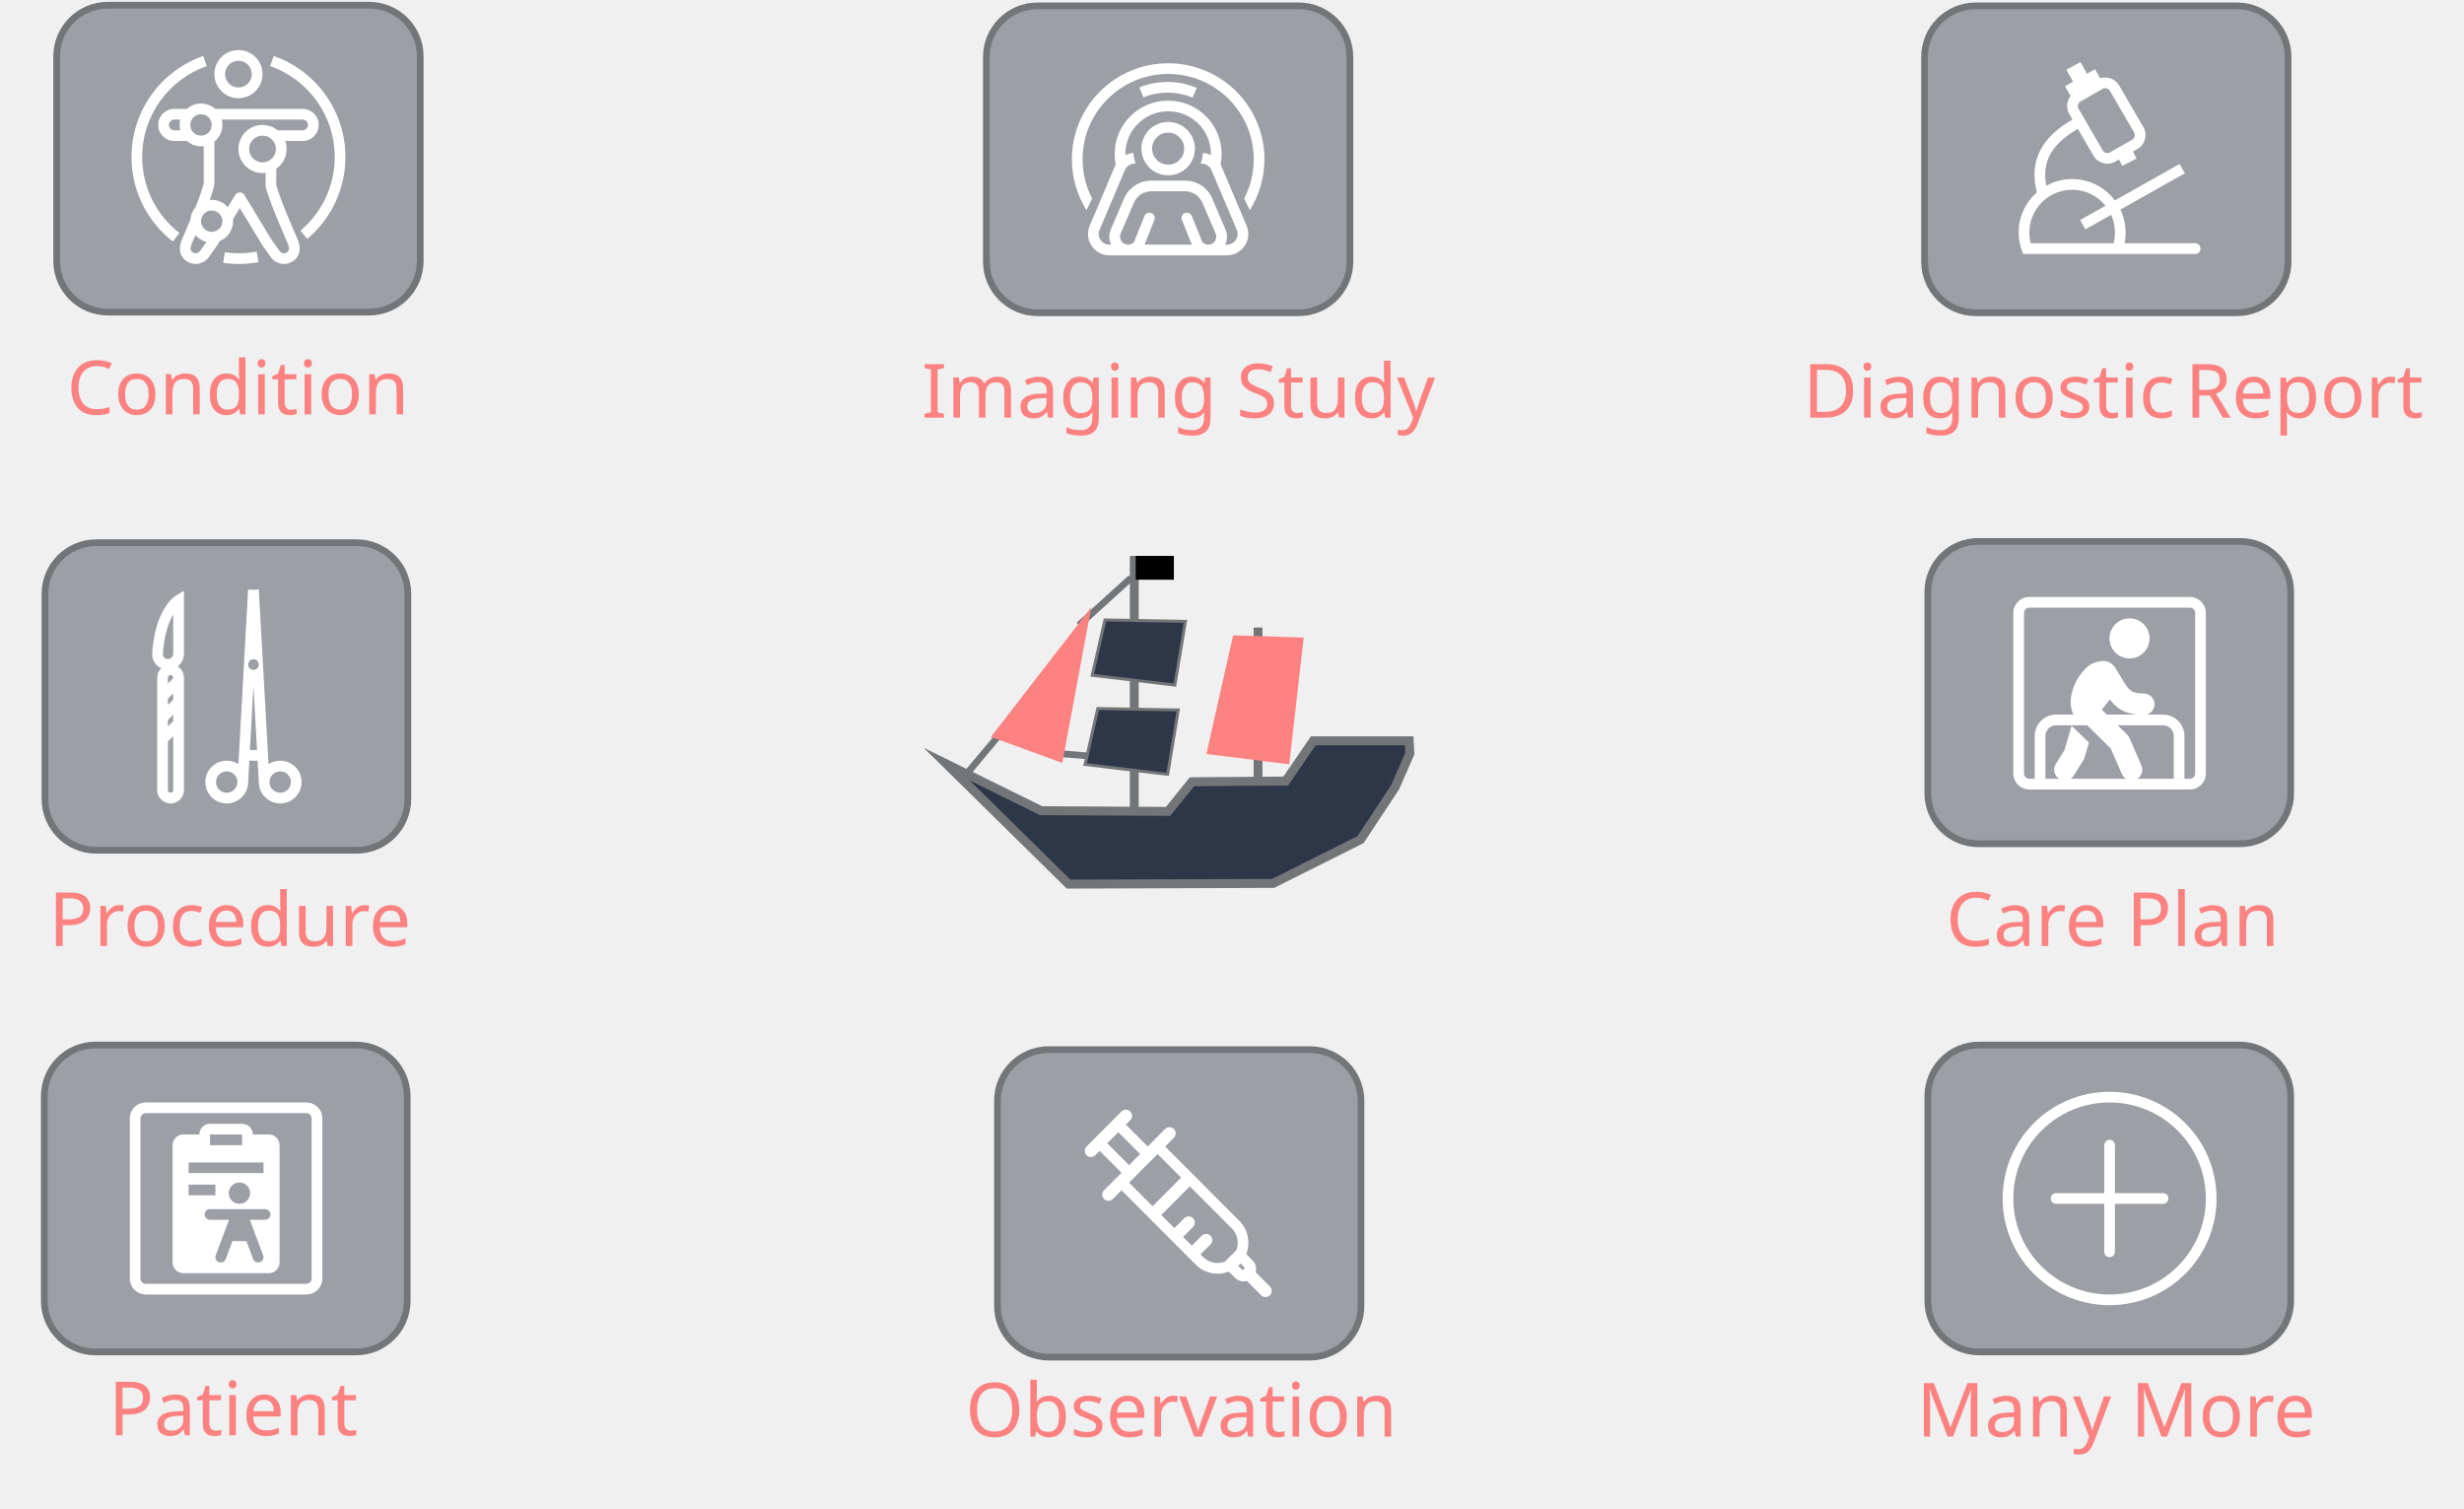
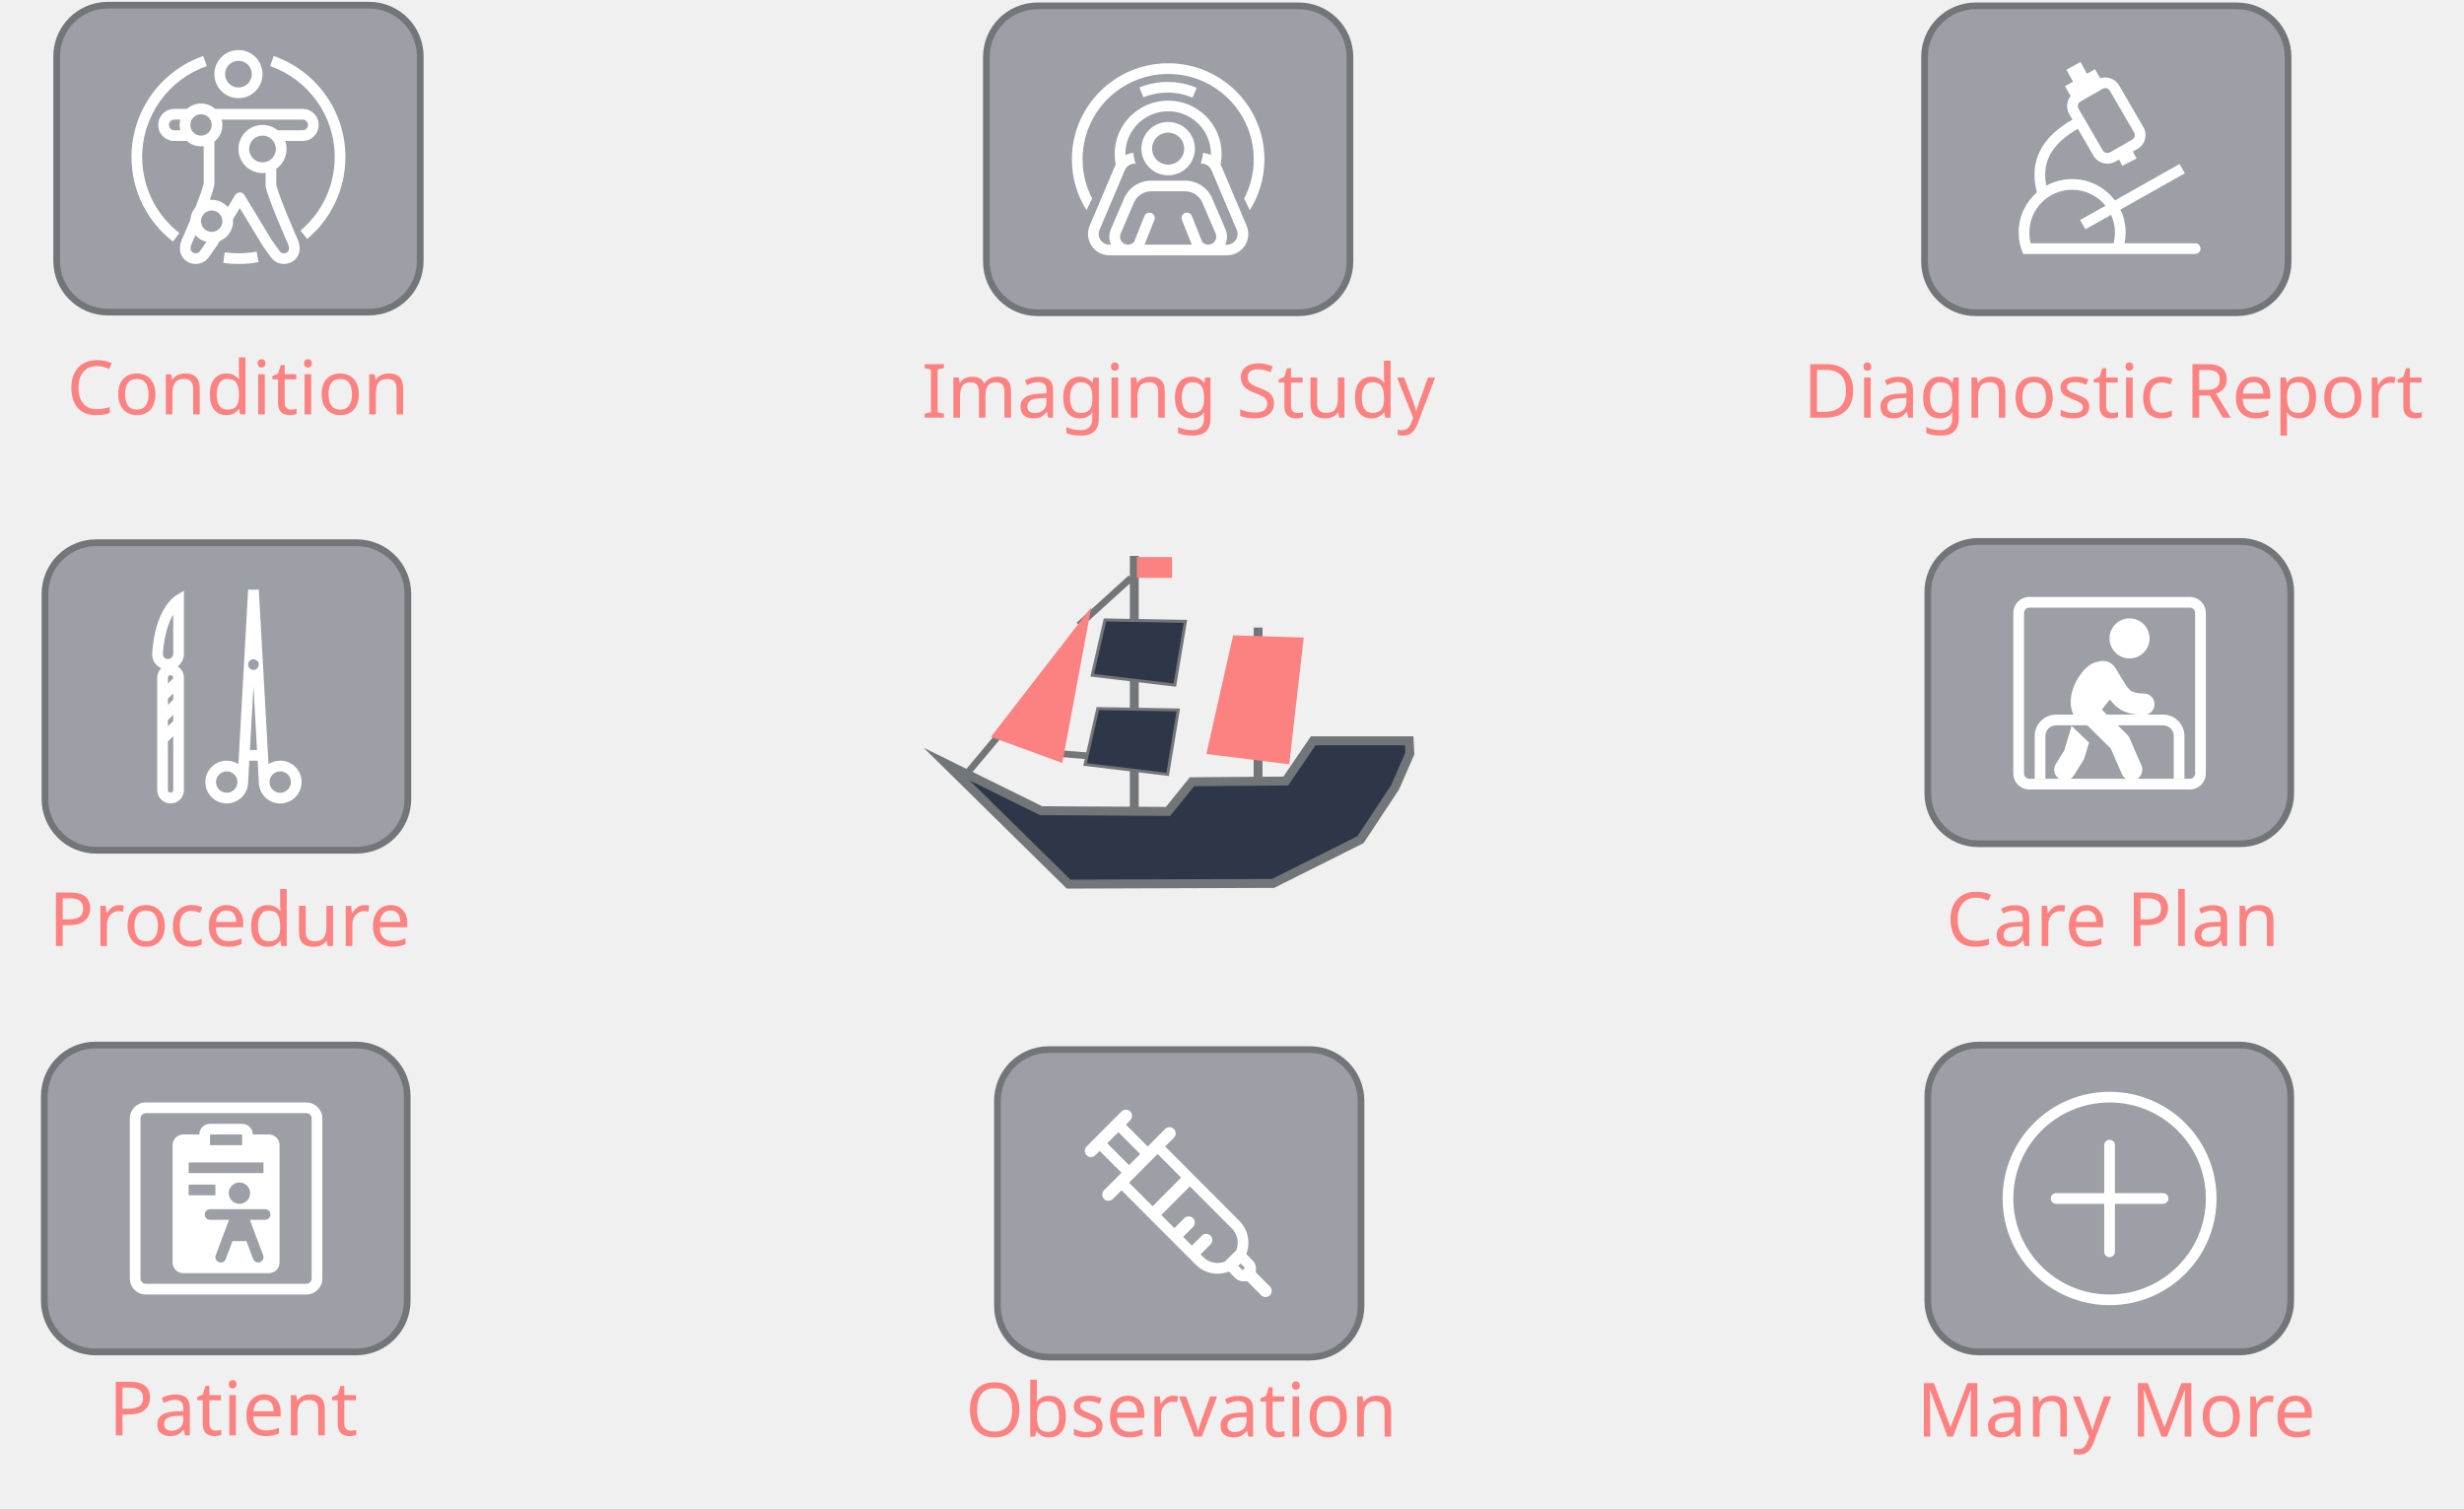
<svg xmlns="http://www.w3.org/2000/svg" width="3782" height="2315" xml:space="preserve" overflow="hidden">
  <defs>
    <clipPath id="clip0">
      <rect x="407" y="82" width="3782" height="2315" />
    </clipPath>
    <clipPath id="clip1">
      <rect x="576" y="126" width="395" height="395" />
    </clipPath>
    <clipPath id="clip2">
      <rect x="576" y="126" width="395" height="395" />
    </clipPath>
    <clipPath id="clip3">
      <rect x="576" y="126" width="395" height="395" />
    </clipPath>
    <clipPath id="clip4">
      <rect x="2003" y="129" width="394" height="394" />
    </clipPath>
    <clipPath id="clip5">
      <rect x="2003" y="129" width="394" height="394" />
    </clipPath>
    <clipPath id="clip6">
      <rect x="2003" y="129" width="394" height="394" />
    </clipPath>
    <clipPath id="clip7">
      <rect x="3448" y="126" width="395" height="396" />
    </clipPath>
    <clipPath id="clip8">
      <rect x="3448" y="126" width="395" height="396" />
    </clipPath>
    <clipPath id="clip9">
      <rect x="3448" y="126" width="395" height="396" />
    </clipPath>
    <clipPath id="clip10">
      <rect x="557" y="953" width="395" height="395" />
    </clipPath>
    <clipPath id="clip11">
      <rect x="557" y="953" width="395" height="395" />
    </clipPath>
    <clipPath id="clip12">
      <rect x="557" y="953" width="395" height="395" />
    </clipPath>
    <clipPath id="clip13">
      <rect x="3448" y="949" width="395" height="395" />
    </clipPath>
    <clipPath id="clip14">
      <rect x="3448" y="949" width="395" height="395" />
    </clipPath>
    <clipPath id="clip15">
      <rect x="3448" y="949" width="395" height="395" />
    </clipPath>
    <clipPath id="clip16">
      <rect x="3448" y="1724" width="395" height="394" />
    </clipPath>
    <clipPath id="clip17">
      <rect x="3448" y="1724" width="395" height="394" />
    </clipPath>
    <clipPath id="clip18">
      <rect x="3448" y="1724" width="395" height="394" />
    </clipPath>
    <clipPath id="clip19">
      <rect x="2018" y="1732" width="395" height="395" />
    </clipPath>
    <clipPath id="clip20">
      <rect x="2018" y="1732" width="395" height="395" />
    </clipPath>
    <clipPath id="clip21">
      <rect x="2018" y="1732" width="395" height="395" />
    </clipPath>
    <clipPath id="clip22">
      <rect x="556" y="1724" width="396" height="394" />
    </clipPath>
    <clipPath id="clip23">
      <rect x="556" y="1724" width="396" height="394" />
    </clipPath>
    <clipPath id="clip24">
      <rect x="556" y="1724" width="396" height="394" />
    </clipPath>
  </defs>
  <g clip-path="url(#clip0)" transform="translate(-407 -82)">
    <path d="M494 168.501C494 125.146 529.146 90 572.501 90L973.499 90C1016.85 90 1052 125.146 1052 168.501L1052 482.499C1052 525.854 1016.85 561 973.499 561L572.501 561C529.146 561 494 525.854 494 482.499Z" stroke="#737679" stroke-width="10.312" stroke-linecap="butt" stroke-linejoin="miter" stroke-miterlimit="8" stroke-opacity="1" fill="#9C9FA6" fill-rule="evenodd" fill-opacity="1" />
    <text fill="#FC8181" fill-opacity="1" font-family="Avenir Next,Avenir Next_MSFontService,sans-serif" font-style="normal" font-variant="normal" font-weight="400" font-stretch="normal" font-size="115" text-anchor="start" direction="ltr" writing-mode="lr-tb" unicode-bidi="normal" text-decoration="none" transform="matrix(1 0 0 1 509.5 718)">Condition</text>
    <g clip-path="url(#clip1)">
      <g clip-path="url(#clip2)">
        <g clip-path="url(#clip3)">
          <path d="M773 232.708C793.4 232.708 809.938 216.171 809.938 195.771 809.938 175.371 793.4 158.833 773 158.833 752.6 158.833 736.063 175.371 736.063 195.771 736.063 216.171 752.6 232.708 773 232.708ZM793.521 195.771C793.521 207.104 784.333 216.292 773 216.292 761.667 216.292 752.479 207.104 752.479 195.771 752.479 184.438 761.667 175.25 773 175.25 784.333 175.25 793.521 184.438 793.521 195.771Z" fill="#FFFFFF" fill-rule="evenodd" fill-opacity="1" />
          <path d="M674.5 298.375 693.824 298.375C699.612 303.484 707.215 306.583 715.542 306.583 716.931 306.583 718.301 306.497 719.646 306.33L719.646 339.32 719.646 339.379 719.645 363.351C719.551 363.888 719.336 364.958 718.878 366.687 718.086 369.678 716.858 373.596 715.229 378.303 712.96 384.857 710.114 392.37 707.044 400.115 702.546 405.35 699.67 412.018 699.195 419.341 696.008 426.958 692.978 434.001 690.528 439.628 688.821 443.545 687.401 446.764 686.411 448.996 684.101 454.202 682.476 460.544 683.363 466.914 684.306 473.699 688.041 479.875 695.106 483.917 706.112 490.212 720.099 487.122 727.427 476.776L739.74 459.393C740.076 458.92 740.394 458.435 740.695 457.939L744.353 451.914C756.342 447.022 764.792 435.248 764.792 421.5 764.792 420.481 764.745 419.472 764.655 418.476L775.051 401.351 809.409 457.939C809.709 458.434 810.028 458.919 810.364 459.393L822.676 476.776C830.005 487.122 843.992 490.212 854.997 483.917 862.063 479.875 865.797 473.699 866.741 466.914 867.627 460.544 866.002 454.202 863.692 448.996 862.702 446.764 861.282 443.545 859.576 439.628 856.159 431.78 851.619 421.187 847.093 410.124 842.544 399.003 838.121 387.682 834.875 378.303 833.245 373.596 832.017 369.678 831.225 366.687L831.087 366.158 831.087 340.975C840.633 334.296 846.875 323.221 846.875 310.688 846.875 306.37 846.135 302.227 844.773 298.375L871.5 298.375C885.1 298.375 896.125 287.351 896.125 273.75 896.125 260.15 885.1 249.125 871.5 249.125L737.259 249.125C731.472 244.016 723.868 240.917 715.542 240.917 707.215 240.917 699.612 244.016 693.824 249.125L674.5 249.125C660.9 249.125 649.875 260.15 649.875 273.75 649.875 287.351 660.9 298.375 674.5 298.375ZM683.743 265.542 674.5 265.542C669.967 265.542 666.292 269.217 666.292 273.75 666.292 278.284 669.967 281.958 674.5 281.958L683.743 281.958C683.068 279.335 682.708 276.584 682.708 273.75 682.708 270.916 683.068 268.165 683.743 265.542ZM736.063 339.358 736.063 299.382C743.569 293.365 748.375 284.119 748.375 273.75 748.375 270.916 748.016 268.165 747.341 265.542L871.5 265.542C876.034 265.542 879.708 269.217 879.708 273.75 879.708 278.284 876.034 281.958 871.5 281.958L833.156 281.958C826.812 276.825 818.734 273.75 809.938 273.75 789.537 273.75 773 290.287 773 310.688 773 331.088 789.537 347.625 809.938 347.625 811.542 347.625 813.121 347.523 814.671 347.325L814.671 367.159C814.671 367.801 814.746 368.442 814.895 369.067 815.027 369.614 815.179 370.219 815.355 370.888 816.292 374.429 817.664 378.77 819.362 383.673 822.752 393.469 827.304 405.109 831.899 416.34 836.486 427.552 841.077 438.266 844.525 446.183 846.248 450.139 847.683 453.392 848.687 455.654 850.261 459.203 850.8 462.351 850.48 464.653 850.218 466.541 849.376 468.219 846.846 469.667 843.177 471.765 838.515 470.735 836.072 467.286L823.76 449.903C823.648 449.747 823.542 449.585 823.442 449.419L782.068 381.275C780.58 378.823 777.919 377.326 775.051 377.326 772.183 377.326 769.524 378.823 768.036 381.275L756.711 399.927C750.691 393.027 741.834 388.667 731.958 388.667 730.935 388.667 729.922 388.714 728.922 388.806 729.558 387.05 730.167 385.335 730.742 383.673 732.439 378.77 733.811 374.429 734.748 370.888 735.475 368.143 735.774 366.477 735.905 365.647 736.008 365.128 736.062 364.591 736.062 364.042L736.062 339.417 736.063 339.358ZM705.578 446.183C706.04 445.123 706.522 444.013 707.022 442.859 711.367 447.928 717.232 451.657 723.91 453.339L714.031 467.286C711.589 470.735 706.926 471.765 703.257 469.667 700.727 468.219 699.885 466.541 699.623 464.653 699.302 462.351 699.842 459.204 701.417 455.654 702.421 453.392 703.856 450.139 705.578 446.183ZM715.542 290.167C724.609 290.167 731.958 282.817 731.958 273.75 731.958 264.683 724.609 257.333 715.542 257.333 706.475 257.333 699.125 264.683 699.125 273.75 699.125 282.817 706.475 290.167 715.542 290.167ZM809.938 331.208C821.271 331.208 830.458 322.021 830.458 310.688 830.458 299.354 821.271 290.167 809.938 290.167 798.604 290.167 789.417 299.354 789.417 310.688 789.417 322.021 798.604 331.208 809.938 331.208ZM731.958 437.917C741.025 437.917 748.375 430.567 748.375 421.5 748.375 412.433 741.025 405.083 731.958 405.083 722.891 405.083 715.542 412.433 715.542 421.5 715.542 430.567 722.891 437.917 731.958 437.917Z" fill="#FFFFFF" fill-rule="evenodd" fill-opacity="1" />
          <path d="M821.686 183.459C879.366 203.582 920.75 258.458 920.75 322.999 920.75 368.338 900.329 408.907 868.183 436.009L878.508 448.778C914.37 418.663 937.167 373.494 937.167 322.999 937.167 251.292 891.192 190.323 827.111 167.96L821.686 183.459Z" fill="#FFFFFF" fill-rule="nonzero" fill-opacity="1" />
          <path d="M800.893 468.121C791.86 469.846 782.536 470.749 773 470.749 765.852 470.749 758.823 470.242 751.946 469.261L749.663 485.52C757.285 486.605 765.077 487.166 773 487.166 783.539 487.166 793.845 486.174 803.831 484.276L800.893 468.121Z" fill="#FFFFFF" fill-rule="nonzero" fill-opacity="1" />
          <path d="M625.25 322.999C625.25 370.423 647.592 412.628 682.325 439.662L672.446 452.776C633.742 422.745 608.833 375.781 608.833 322.999 608.833 251.292 654.808 190.323 718.889 167.96L724.314 183.459C666.634 203.582 625.25 258.458 625.25 322.999Z" fill="#FFFFFF" fill-rule="nonzero" fill-opacity="1" />
        </g>
      </g>
    </g>
    <path d="M1921 169.502C1921 126.146 1956.15 91 1999.5 91L2400.5 91C2443.85 91 2479 126.146 2479 169.502L2479 483.499C2479 526.854 2443.85 562.001 2400.5 562.001L1999.5 562.001C1956.15 562.001 1921 526.854 1921 483.499Z" stroke="#737679" stroke-width="10.312" stroke-linecap="butt" stroke-linejoin="miter" stroke-miterlimit="8" stroke-opacity="1" fill="#9C9FA6" fill-rule="evenodd" fill-opacity="1" />
    <text fill="#FC8181" fill-opacity="1" font-family="Avenir Next,Avenir Next_MSFontService,sans-serif" font-style="normal" font-variant="normal" font-weight="400" font-stretch="normal" font-size="115" text-anchor="start" direction="ltr" writing-mode="lr-tb" unicode-bidi="normal" text-decoration="none" transform="matrix(1 0 0 1 1821.59 723)">Imaging Study</text>
    <g clip-path="url(#clip4)">
      <g clip-path="url(#clip5)">
        <g clip-path="url(#clip6)">
          <path d="M312.878 256.702C322.221 238.676 327.5 218.204 327.5 196.5 327.5 124.15 268.85 65.5 196.5 65.5 124.15 65.5 65.5 124.15 65.5 196.5 65.5 218.205 70.778 238.676 80.122 256.702L71.48 274.571C57.314 251.934 49.125 225.173 49.125 196.5 49.125 115.107 115.107 49.125 196.5 49.125 277.893 49.125 343.875 115.107 343.875 196.5 343.875 225.173 335.687 251.934 321.521 274.571L312.878 256.702Z" fill="#FFFFFF" fill-rule="nonzero" fill-opacity="1" transform="matrix(1.00254 0 0 1 2003 130)" />
          <path d="M196.5 139.187C173.891 139.187 155.562 157.516 155.562 180.125 155.562 202.734 173.891 221.062 196.5 221.062 219.109 221.062 237.437 202.734 237.437 180.125 237.437 157.516 219.109 139.187 196.5 139.187ZM171.937 180.125C171.937 166.559 182.934 155.562 196.5 155.562 210.066 155.562 221.062 166.559 221.062 180.125 221.062 193.691 210.066 204.687 196.5 204.687 182.934 204.687 171.937 193.691 171.937 180.125Z" fill="#FFFFFF" fill-rule="evenodd" fill-opacity="1" transform="matrix(1.00254 0 0 1 2003 130)" />
          <path d="M115.102 206.76C115.441 205.957 115.81 205.173 116.207 204.408 115.169 199.204 114.625 193.822 114.625 188.312 114.625 143.095 151.282 106.437 196.5 106.437 241.718 106.437 278.375 143.095 278.375 188.312 278.375 193.821 277.83 199.203 276.794 204.407 277.19 205.172 277.559 205.957 277.898 206.76L316.602 298.384C325.722 319.974 309.871 343.877 286.432 343.877L258.453 343.877C258.099 343.883 257.744 343.883 257.391 343.877L135.61 343.877C135.256 343.883 134.901 343.883 134.547 343.877L106.568 343.877C83.13 343.877 67.279 319.974 76.399 298.384L115.102 206.76ZM196.5 122.812C160.325 122.812 131 152.138 131 188.312 131 188.881 131.007 189.449 131.022 190.015 134.82 188.178 138.996 187.065 143.343 186.81 143.618 192.533 144.796 198.019 146.739 203.129L145.271 203.129C138.69 203.129 132.747 207.068 130.186 213.131L91.484 304.755C86.923 315.55 94.849 327.502 106.568 327.502L109.203 327.502C105.805 320.333 105.384 311.796 108.755 303.93L129.065 256.542C136.161 239.985 152.441 229.25 170.455 229.25L222.544 229.25C240.559 229.25 256.839 239.985 263.935 256.542L284.245 303.93C287.615 311.796 287.195 320.333 283.797 327.502L286.432 327.502C298.152 327.502 306.077 315.55 301.517 304.755L262.815 213.131C260.254 207.068 254.311 203.129 247.73 203.129L246.261 203.129C248.204 198.019 249.382 192.533 249.657 186.81 254.005 187.065 258.18 188.178 261.979 190.015 261.993 189.449 262 188.881 262 188.312 262 152.138 232.675 122.812 196.5 122.812ZM262.743 326.507C261.235 327.154 259.667 327.475 258.118 327.502L257.699 327.502C254.78 327.452 251.957 326.357 249.762 324.418 249.467 324.157 249.155 323.92 248.833 323.708L232.758 283.522C231.079 279.323 226.314 277.281 222.115 278.96 217.917 280.64 215.875 285.405 217.554 289.603L232.713 327.5 160.287 327.5 175.446 289.603C177.125 285.405 175.083 280.64 170.885 278.96 166.686 277.281 161.921 279.323 160.242 283.522L144.168 323.707C143.845 323.92 143.534 324.156 143.238 324.417 141.043 326.357 138.219 327.452 135.3 327.502L134.882 327.502C133.333 327.475 131.765 327.154 130.256 326.507 124.022 323.835 121.134 316.615 123.806 310.381L144.116 262.992C148.632 252.457 158.991 245.625 170.455 245.625L222.544 245.625C234.008 245.625 244.368 252.457 248.884 262.992L269.194 310.381C271.866 316.615 268.978 323.835 262.743 326.507Z" fill="#FFFFFF" fill-rule="evenodd" fill-opacity="1" transform="matrix(1.00254 0 0 1 2003 130)" />
          <path d="M158.643 101.373C170.597 96.519 183.391 94.068 196.293 94.159 209.195 94.25 221.952 96.88 233.838 101.902L240.211 86.818C226.344 80.96 211.46 77.89 196.408 77.784 181.356 77.678 166.43 80.538 152.482 86.2L158.643 101.373Z" fill="#FFFFFF" fill-rule="nonzero" fill-opacity="1" transform="matrix(1.00254 0 0 1 2003 130)" />
        </g>
      </g>
    </g>
    <path d="M3361 169.502C3361 126.146 3396.15 91 3439.5 91L3840.5 91C3883.85 91 3919 126.146 3919 169.502L3919 483.499C3919 526.854 3883.85 562.001 3840.5 562.001L3439.5 562.001C3396.15 562.001 3361 526.854 3361 483.499Z" stroke="#737679" stroke-width="10.312" stroke-linecap="butt" stroke-linejoin="miter" stroke-miterlimit="8" stroke-opacity="1" fill="#9C9FA6" fill-rule="evenodd" fill-opacity="1" />
    <text fill="#FC8181" fill-opacity="1" font-family="Avenir Next,Avenir Next_MSFontService,sans-serif" font-style="normal" font-variant="normal" font-weight="400" font-stretch="normal" font-size="115" text-anchor="start" direction="ltr" writing-mode="lr-tb" unicode-bidi="normal" text-decoration="none" transform="matrix(1 0 0 1 3174.41 723)">Diagnostic<tspan fill="#FC8181" fill-opacity="1" font-family="Avenir Next,Avenir Next_MSFontService,sans-serif" font-style="normal" font-variant="normal" font-weight="400" font-stretch="normal" font-size="115" text-anchor="start" direction="ltr" writing-mode="lr-tb" unicode-bidi="normal" text-decoration="none" x="586.667" y="0">Report</tspan>
    </text>
    <g clip-path="url(#clip7)">
      <g clip-path="url(#clip8)">
        <g clip-path="url(#clip9)">
          <path d="M162.299 68.142 174.532 61.182 182.582 75.124C193.457 71.564 205.739 75.951 211.71 86.22L248.834 150.055C255.671 161.812 251.648 176.825 239.849 183.588L232.884 187.58 238.442 198.322 216.494 209.504 211.494 199.84 206.018 202.979C194.218 209.742 179.111 205.694 172.274 193.937L148.291 152.698C127.254 164.798 112.746 178.309 104.965 193.759 98.415 206.763 96.262 221.88 99.886 240.031 111.641 233.532 125.159 229.833 139.542 229.833 166.38 229.833 190.211 242.714 205.188 262.631L304.395 206.724 312.544 220.975 213.697 276.678C218.78 287.356 221.625 299.304 221.625 311.917 221.625 317.538 221.059 323.029 219.983 328.333L328.333 328.333C332.867 328.333 336.542 332.008 336.542 336.542 336.542 341.075 332.867 344.75 328.333 344.75L64.288 344.75C59.895 334.696 57.458 323.591 57.458 311.917 57.458 287.329 68.269 265.267 85.396 250.223 79.146 226.194 80.922 205.001 90.302 186.375 100.032 167.057 117.438 151.517 140.038 138.507L135.15 130.102C129.897 121.07 131.055 110.114 137.225 102.456L128.514 87.366 140.894 80.322 130.706 62.038 152.294 50.186 162.299 68.142ZM234.591 158.219 197.467 94.383C195.188 90.465 190.153 89.115 186.219 91.37L152.389 110.762C148.455 113.016 147.115 118.02 149.393 121.939L186.517 185.773C188.796 189.693 193.832 191.042 197.765 188.788L231.596 169.396C235.529 167.142 236.869 162.138 234.591 158.219ZM203.144 328.333C204.49 323.096 205.208 317.598 205.208 311.917 205.208 302.233 203.113 293.04 199.349 284.764L159.916 306.987 151.768 292.735 190.729 270.779C178.693 255.822 160.235 246.25 139.542 246.25 103.275 246.25 73.875 275.65 73.875 311.917 73.875 317.598 74.593 323.096 75.94 328.333L203.144 328.333Z" fill="#FFFFFF" fill-rule="evenodd" fill-opacity="1" transform="matrix(1 0 0 1 3448 127)" />
        </g>
      </g>
    </g>
    <path d="M476 993.668C476 950.221 511.221 915 554.668 915L954.332 915C997.779 915 1033 950.221 1033 993.668L1033 1308.33C1033 1351.78 997.779 1387 954.332 1387L554.668 1387C511.221 1387 476 1351.78 476 1308.33Z" stroke="#737679" stroke-width="10.312" stroke-linecap="butt" stroke-linejoin="miter" stroke-miterlimit="8" stroke-opacity="1" fill="#9C9FA6" fill-rule="evenodd" fill-opacity="1" />
    <text fill="#FC8181" fill-opacity="1" font-family="Avenir Next,Avenir Next_MSFontService,sans-serif" font-style="normal" font-variant="normal" font-weight="400" font-stretch="normal" font-size="115" text-anchor="start" direction="ltr" writing-mode="lr-tb" unicode-bidi="normal" text-decoration="none" transform="matrix(1 0 0 1 481.734 1534)">Procedure</text>
    <g clip-path="url(#clip10)">
      <g clip-path="url(#clip11)">
        <g clip-path="url(#clip12)">
          <path d="M755 1249.5C761.618 1249.5 767.779 1251.46 772.934 1254.83L787.845 986.833 796.042 987.289 804.237 986.833 819.148 1254.83C824.304 1251.46 830.465 1249.5 837.083 1249.5 855.216 1249.5 869.917 1264.2 869.917 1282.33 869.917 1300.47 855.216 1315.17 837.083 1315.17 819.032 1315.17 804.384 1300.6 804.251 1282.58L802.415 1249.6 789.667 1249.6 787.832 1282.58C787.699 1300.6 773.05 1315.17 755 1315.17 736.866 1315.17 722.167 1300.47 722.167 1282.33 722.167 1264.2 736.866 1249.5 755 1249.5ZM796.042 1135.04 801.502 1233.18 790.581 1233.18 796.042 1135.04ZM796.042 1110.24C800.575 1110.24 804.25 1106.57 804.25 1102.05 804.25 1097.52 800.575 1093.85 796.042 1093.85 791.508 1093.85 787.833 1097.52 787.833 1102.05 787.833 1106.57 791.508 1110.24 796.042 1110.24ZM755 1265.92C745.933 1265.92 738.583 1273.27 738.583 1282.33 738.583 1291.4 745.933 1298.75 755 1298.75 764.067 1298.75 771.417 1291.4 771.417 1282.33 771.417 1273.27 764.067 1265.92 755 1265.92ZM820.667 1282.33C820.667 1273.27 828.016 1265.92 837.083 1265.92 846.15 1265.92 853.5 1273.27 853.5 1282.33 853.5 1291.4 846.15 1298.75 837.083 1298.75 828.016 1298.75 820.667 1291.4 820.667 1282.33Z" fill="#FFFFFF" fill-rule="evenodd" fill-opacity="1" />
          <path d="M689.333 988.752 676.902 996.211 681.125 1003.25C676.902 996.211 676.89 996.218 676.89 996.218L676.878 996.226 676.852 996.242 676.791 996.279 676.64 996.374C676.526 996.446 676.385 996.537 676.22 996.648 675.891 996.87 675.464 997.171 674.951 997.56 673.925 998.336 672.562 999.46 670.967 1000.99 667.772 1004.07 663.674 1008.76 659.512 1015.57 651.17 1029.21 642.753 1051.05 640.606 1084.79 639.952 1095.07 645.9 1103.73 654.386 1107.68 650.624 1111.4 648.292 1116.56 648.292 1122.27L648.292 1294.65C648.292 1305.98 657.479 1315.17 668.812 1315.17 680.146 1315.17 689.333 1305.98 689.333 1294.65L689.333 1122.27C689.333 1114.94 685.485 1108.5 679.697 1104.87 685.557 1100.37 689.333 1093.29 689.333 1085.33L689.333 988.752ZM656.99 1085.83C658.93 1055.34 666.283 1036.37 672.917 1025.13L672.917 1085.33C672.917 1089.87 669.242 1093.54 664.708 1093.54 660.041 1093.54 656.736 1089.82 656.99 1085.83ZM672.917 1122.97 672.917 1122.27C672.917 1120 671.079 1118.17 668.812 1118.17 666.545 1118.17 664.708 1120 664.708 1122.27L664.708 1131.18 672.917 1122.97ZM672.917 1146.19 672.917 1155.81 664.708 1164.02 664.708 1154.4 672.917 1146.19ZM672.917 1188.64 672.917 1179.02 664.708 1187.23 664.708 1196.85 672.917 1188.64ZM672.917 1211.86 672.917 1294.65C672.917 1296.91 671.079 1298.75 668.812 1298.75 666.545 1298.75 664.708 1296.91 664.708 1294.65L664.708 1220.07 672.917 1211.86Z" fill="#FFFFFF" fill-rule="evenodd" fill-opacity="1" />
        </g>
      </g>
    </g>
    <path d="M3366 990.335C3366 947.624 3400.62 913 3443.33 913L3845.67 913C3888.38 913 3923 947.624 3923 990.335L3923 1299.67C3923 1342.38 3888.38 1377 3845.67 1377L3443.33 1377C3400.62 1377 3366 1342.38 3366 1299.67Z" stroke="#737679" stroke-width="10.312" stroke-linecap="butt" stroke-linejoin="miter" stroke-miterlimit="8" stroke-opacity="1" fill="#9C9FA6" fill-rule="evenodd" fill-opacity="1" />
    <text fill="#FC8181" fill-opacity="1" font-family="Avenir Next,Avenir Next_MSFontService,sans-serif" font-style="normal" font-variant="normal" font-weight="400" font-stretch="normal" font-size="115" text-anchor="start" direction="ltr" writing-mode="lr-tb" unicode-bidi="normal" text-decoration="none" transform="matrix(1 0 0 1 3393.84 1534)">Care Plan</text>
    <g clip-path="url(#clip13)">
      <g clip-path="url(#clip14)">
        <g clip-path="url(#clip15)">
          <path d="M3768.13 1014.67 3521.88 1014.67C3517.34 1014.67 3513.67 1018.34 3513.67 1022.88L3513.67 1269.13C3513.67 1273.66 3517.34 1277.33 3521.88 1277.33L3768.13 1277.33C3772.66 1277.33 3776.33 1273.66 3776.33 1269.13L3776.33 1022.88C3776.33 1018.34 3772.66 1014.67 3768.13 1014.67ZM3521.88 998.25C3508.28 998.25 3497.25 1009.28 3497.25 1022.88L3497.25 1269.13C3497.25 1282.73 3508.28 1293.75 3521.88 1293.75L3768.13 1293.75C3781.73 1293.75 3792.75 1282.73 3792.75 1269.13L3792.75 1022.88C3792.75 1009.28 3781.73 998.25 3768.13 998.25L3521.88 998.25Z" fill="#FFFFFF" fill-rule="evenodd" fill-opacity="1" />
          <path d="M3706.37 1061.83C3706.37 1078.81 3692.6 1092.58 3675.62 1092.58 3658.64 1092.58 3644.87 1078.81 3644.87 1061.83 3644.87 1044.85 3658.64 1031.08 3675.62 1031.08 3692.6 1031.08 3706.37 1044.85 3706.37 1061.83ZM3562.92 1195.25 3610.76 1195.25 3646.82 1230.84 3663.78 1269.94C3667.39 1278.26 3677.06 1282.08 3685.37 1278.47 3693.69 1274.87 3697.51 1265.2 3693.9 1256.88L3675.68 1214.86C3674.84 1212.93 3673.64 1211.18 3672.15 1209.7L3657.5 1195.25 3727.08 1195.25C3736.15 1195.25 3743.5 1202.6 3743.5 1211.67L3743.5 1277.33 3759.92 1277.33 3759.92 1211.67C3759.92 1193.53 3745.22 1178.83 3727.08 1178.83L3701.41 1178.83C3708.49 1177.14 3713.82 1170.86 3714 1163.24 3714.21 1154.18 3707.03 1146.66 3697.96 1146.45 3683.57 1146.12 3679.24 1143.72 3676.15 1140.94 3674.07 1139.06 3671.75 1136.21 3668.53 1131.28 3666.22 1127.73 3663.84 1123.73 3660.91 1118.83L3660.91 1118.83 3660.91 1118.82C3659.67 1116.75 3658.34 1114.51 3656.87 1112.07L3656.52 1111.49C3655.5 1109.8 3654.18 1107.6 3652.86 1105.82 3651.26 1103.66 3648.29 1100.15 3643.32 1098.08 3638.32 1096 3633.68 1096.37 3630.82 1096.81 3628.1 1097.24 3625.17 1098.08 3622.77 1098.77 3615.65 1100.81 3609.71 1106.22 3605.83 1110.45 3601.36 1115.31 3597.02 1121.46 3593.51 1128.25 3586.9 1141.04 3581.15 1160.37 3589.3 1178.41 3589.36 1178.55 3589.43 1178.69 3589.5 1178.83L3562.92 1178.83C3544.78 1178.83 3530.08 1193.53 3530.08 1211.67L3530.08 1277.33 3546.5 1277.33 3546.5 1211.67C3546.5 1202.6 3553.85 1195.25 3562.92 1195.25ZM3688.75 1178.83 3640.86 1178.83 3633.02 1171.09 3645.44 1155.57C3648.05 1159.07 3650.91 1162.39 3654.19 1165.34 3663.83 1174.02 3674.95 1177.64 3688.75 1178.83ZM3586.49 1195.96 3613.38 1221.75 3606.58 1244.71C3606.16 1246.12 3605.56 1247.46 3604.79 1248.7L3590.29 1272.07C3585.51 1279.77 3575.39 1282.14 3567.69 1277.36 3559.99 1272.58 3557.62 1262.46 3562.39 1254.76L3575.73 1233.27 3584.78 1202.71 3586.49 1195.96Z" fill="#FFFFFF" fill-rule="evenodd" fill-opacity="1" />
        </g>
      </g>
    </g>
    <path d="M3366 1764.5C3366 1721.15 3401.15 1686 3444.5 1686L3844.5 1686C3887.85 1686 3923 1721.15 3923 1764.5L3923 2078.5C3923 2121.85 3887.85 2157 3844.5 2157L3444.5 2157C3401.15 2157 3366 2121.85 3366 2078.5Z" stroke="#737679" stroke-width="10.312" stroke-linecap="butt" stroke-linejoin="miter" stroke-miterlimit="8" stroke-opacity="1" fill="#9C9FA6" fill-rule="evenodd" fill-opacity="1" />
    <text fill="#FC8181" fill-opacity="1" font-family="Avenir Next,Avenir Next_MSFontService,sans-serif" font-style="normal" font-variant="normal" font-weight="400" font-stretch="normal" font-size="115" text-anchor="start" direction="ltr" writing-mode="lr-tb" unicode-bidi="normal" text-decoration="none" transform="matrix(1 0 0 1 3348.86 2287)">Many More</text>
    <g clip-path="url(#clip16)">
      <g clip-path="url(#clip17)">
        <g clip-path="url(#clip18)">
          <path d="M196.5 343.875C277.893 343.875 343.875 277.893 343.875 196.5 343.875 115.107 277.893 49.125 196.5 49.125 115.107 49.125 49.125 115.107 49.125 196.5 49.125 277.893 115.107 343.875 196.5 343.875ZM196.5 360.25C286.937 360.25 360.25 286.937 360.25 196.5 360.25 106.063 286.937 32.75 196.5 32.75 106.063 32.75 32.75 106.063 32.75 196.5 32.75 286.937 106.063 360.25 196.5 360.25Z" fill="#FFFFFF" fill-rule="evenodd" fill-opacity="1" transform="matrix(1.00254 0 0 1 3448 1725)" />
          <path d="M106.437 196.5C106.437 191.978 110.103 188.312 114.625 188.312L278.375 188.312C282.897 188.312 286.562 191.978 286.562 196.5 286.562 201.022 282.897 204.687 278.375 204.687L114.625 204.687C110.103 204.687 106.437 201.022 106.437 196.5Z" fill="#FFFFFF" fill-rule="evenodd" fill-opacity="1" transform="matrix(1.00254 0 0 1 3448 1725)" />
          <path d="M196.5 106.437C201.022 106.437 204.687 110.103 204.687 114.625L204.687 278.375C204.687 282.897 201.022 286.562 196.5 286.562 191.978 286.562 188.312 282.897 188.312 278.375L188.312 114.625C188.312 110.103 191.978 106.437 196.5 106.437Z" fill="#FFFFFF" fill-rule="evenodd" fill-opacity="1" transform="matrix(1.00254 0 0 1 3448 1725)" />
        </g>
      </g>
    </g>
    <path d="M1938 1771.67C1938 1728.22 1973.22 1693 2016.67 1693L2417.33 1693C2460.78 1693 2496 1728.22 2496 1771.67L2496 2086.33C2496 2129.78 2460.78 2165 2417.33 2165L2016.67 2165C1973.22 2165 1938 2129.78 1938 2086.33Z" stroke="#737679" stroke-width="10.312" stroke-linecap="butt" stroke-linejoin="miter" stroke-miterlimit="8" stroke-opacity="1" fill="#9C9FA6" fill-rule="evenodd" fill-opacity="1" />
    <text fill="#FC8181" fill-opacity="1" font-family="Avenir Next,Avenir Next_MSFontService,sans-serif" font-style="normal" font-variant="normal" font-weight="400" font-stretch="normal" font-size="115" text-anchor="start" direction="ltr" writing-mode="lr-tb" unicode-bidi="normal" text-decoration="none" transform="matrix(1 0 0 1 1888.78 2287)">Observation</text>
    <g clip-path="url(#clip19)">
      <g clip-path="url(#clip20)">
        <g clip-path="url(#clip21)">
          <path d="M55.824 109.418C52.124 113.118 52.124 119.116 55.824 122.816 59.523 126.516 65.522 126.516 69.221 122.816L75.924 116.113 109.415 149.603 82.619 176.399C78.919 180.099 78.919 186.097 82.619 189.797 86.318 193.497 92.317 193.497 96.016 189.797L109.411 176.401 223.295 290.288C237.029 304.023 257.1 307.56 274.097 300.9L283.583 310.386C288.544 315.347 295.571 316.982 301.893 315.291L323.779 337.178C327.478 340.878 333.476 340.878 337.176 337.178 340.876 333.478 340.876 327.48 337.176 323.78L315.287 301.89C316.973 295.57 315.337 288.548 310.379 283.59L300.894 274.105C307.555 257.106 304.018 237.033 290.284 223.298L176.4 109.411 189.8 96.011C193.5 92.311 193.5 86.313 189.8 82.613 186.101 78.913 180.102 78.913 176.403 82.613L149.607 109.409 116.118 75.918 122.812 69.224C126.512 65.524 126.512 59.526 122.812 55.826 119.113 52.126 113.114 52.126 109.415 55.826L55.824 109.418ZM138.028 120.988 104.539 87.497 87.503 104.533 120.993 138.024 138.028 120.988ZM164.821 120.991 120.99 164.823 157.064 200.898 200.895 157.065 164.821 120.991ZM170.461 214.296 190.558 234.393 205.777 219.175C209.477 215.475 215.475 215.475 219.175 219.175 222.875 222.875 222.875 228.873 219.175 232.573L203.956 247.791 217.35 261.186 232.57 245.966C236.27 242.266 242.268 242.266 245.968 245.966 249.667 249.666 249.667 255.664 245.968 259.364L230.748 274.584 234.874 278.709C243.865 287.7 257.005 290.012 268.13 285.646L285.642 268.134C290.008 257.008 287.696 243.868 278.705 234.877L214.292 170.463 170.461 214.296ZM299.027 295.429C298.959 295.338 298.882 295.251 298.801 295.169L292.053 288.421C291.483 289.056 290.894 289.678 290.284 290.288 289.673 290.899 289.05 291.489 288.415 292.06L295.162 298.807C295.246 298.89 295.333 298.966 295.424 299.036 295.838 298.301 296.357 297.609 296.983 296.984 297.607 296.361 298.295 295.842 299.027 295.429Z" fill="#FFFFFF" fill-rule="evenodd" fill-opacity="1" transform="matrix(1 0 0 1.00254 2019 1732)" />
        </g>
      </g>
    </g>
    <path d="M475 1764.5C475 1721.15 510.146 1686 553.501 1686L953.499 1686C996.854 1686 1032 1721.15 1032 1764.5L1032 2078.5C1032 2121.85 996.854 2157 953.499 2157L553.501 2157C510.146 2157 475 2121.85 475 2078.5Z" stroke="#737679" stroke-width="10.312" stroke-linecap="butt" stroke-linejoin="miter" stroke-miterlimit="8" stroke-opacity="1" fill="#9C9FA6" fill-rule="evenodd" fill-opacity="1" />
    <text fill="#FC8181" fill-opacity="1" font-family="Avenir Next,Avenir Next_MSFontService,sans-serif" font-style="normal" font-variant="normal" font-weight="400" font-stretch="normal" font-size="115" text-anchor="start" direction="ltr" writing-mode="lr-tb" unicode-bidi="normal" text-decoration="none" transform="matrix(1 0 0 1 573.568 2285)">Patient</text>
    <g clip-path="url(#clip22)">
      <g clip-path="url(#clip23)">
        <g clip-path="url(#clip24)">
          <path d="M171.937 81.875C162.894 81.875 155.562 89.206 155.562 98.25L131 98.25C121.956 98.25 114.625 105.581 114.625 114.625L114.625 294.75C114.625 303.794 121.956 311.125 131 311.125L262 311.125C271.044 311.125 278.375 303.794 278.375 294.75L278.375 114.625C278.375 105.581 271.044 98.25 262 98.25L237.437 98.25C237.437 89.206 230.106 81.875 221.062 81.875L171.937 81.875ZM171.937 98.25 221.062 98.25 221.062 114.625 171.937 114.625 171.937 98.25ZM201.062 229.25 180.647 283.689C179.06 287.922 181.205 292.642 185.439 294.229 189.672 295.818 194.392 293.672 195.98 289.438L206.282 261.963 227.657 261.963 237.96 289.438C239.547 293.672 244.267 295.818 248.5 294.229 252.735 292.642 254.88 287.922 253.293 283.689L232.878 229.25 256.279 229.25C260.801 229.25 264.467 225.584 264.467 221.062 264.467 216.54 260.801 212.875 256.279 212.875L221.219 212.875C221.115 212.873 221.01 212.873 220.906 212.875L213.033 212.875C212.929 212.873 212.825 212.873 212.721 212.875L171.939 212.875C167.418 212.875 163.752 216.54 163.752 221.062 163.752 225.584 167.418 229.25 171.939 229.25L201.062 229.25ZM253.812 157.527 139.187 157.527 139.187 141.152 253.812 141.152 253.812 157.527ZM139.187 191.587 180.125 191.587 180.125 175.212 139.187 175.212 139.187 191.587ZM233.344 188.312C233.344 197.356 226.013 204.687 216.969 204.687 207.925 204.687 200.594 197.356 200.594 188.312 200.594 179.269 207.925 171.937 216.969 171.937 226.013 171.937 233.344 179.269 233.344 188.312Z" fill="#FFFFFF" fill-rule="evenodd" fill-opacity="1" transform="matrix(1.00255 0 0 1 557 1725)" />
          <path d="M319.312 65.5 73.688 65.5C69.166 65.5 65.5 69.166 65.5 73.688L65.5 319.312C65.5 323.834 69.166 327.5 73.688 327.5L319.312 327.5C323.834 327.5 327.5 323.834 327.5 319.312L327.5 73.688C327.5 69.166 323.834 65.5 319.312 65.5ZM73.688 49.125C60.122 49.125 49.125 60.122 49.125 73.688L49.125 319.312C49.125 332.878 60.122 343.875 73.688 343.875L319.312 343.875C332.878 343.875 343.875 332.878 343.875 319.312L343.875 73.688C343.875 60.122 332.878 49.125 319.312 49.125L73.688 49.125Z" fill="#FFFFFF" fill-rule="evenodd" fill-opacity="1" transform="matrix(1.00255 0 0 1 557 1725)" />
        </g>
      </g>
    </g>
    <path d="M0 0 79.909 72.562" stroke="#737679" stroke-width="10.312" stroke-linecap="butt" stroke-linejoin="miter" stroke-miterlimit="8" stroke-opacity="1" fill="none" fill-rule="evenodd" transform="matrix(1 0 0 -1 2063 1041.56)" />
    <path d="M0 0 57.319 68.38" stroke="#737679" stroke-width="10.312" stroke-linecap="butt" stroke-linejoin="miter" stroke-miterlimit="8" stroke-opacity="1" fill="none" fill-rule="evenodd" transform="matrix(1 0 0 -1 1891 1269.38)" />
    <path d="M2145.29 1247.75 2025 1238" stroke="#737679" stroke-width="10.312" stroke-linecap="butt" stroke-linejoin="miter" stroke-miterlimit="8" stroke-opacity="1" fill="none" fill-rule="evenodd" />
    <path d="M1860 1254.76 2047.22 1439 2361.05 1437.92 2495.25 1370.72 2548.27 1290.53 2571 1238.51 2569.92 1219 2422.74 1219 2380.53 1280.77 2236.6 1281.86 2199.81 1327.37 2005.01 1326.29 1860 1254.76Z" stroke="#737679" stroke-width="13.75" stroke-linecap="butt" stroke-linejoin="miter" stroke-miterlimit="8" stroke-opacity="1" fill="#2D3748" fill-rule="evenodd" fill-opacity="1" />
    <rect x="2333.5" y="1047.5" width="9" height="236" stroke="#737679" stroke-width="4.583" stroke-linecap="butt" stroke-linejoin="miter" stroke-miterlimit="8" stroke-opacity="1" fill="#737679" fill-opacity="1" />
    <rect x="2143.5" y="937.5" width="9" height="390" stroke="#737679" stroke-width="4.583" stroke-linecap="butt" stroke-linejoin="miter" stroke-miterlimit="8" stroke-opacity="1" fill="#737679" fill-opacity="1" />
    <path d="M2301.56 1059.5 2261.5 1237.32 2383.85 1252.5 2405.5 1062.75 2301.56 1059.5Z" stroke="#FC8181" stroke-width="4.583" stroke-linecap="butt" stroke-linejoin="miter" stroke-miterlimit="8" stroke-opacity="1" fill="#FC8181" fill-rule="evenodd" fill-opacity="1" />
    <path d="M2082 1014 1928 1212.99 2037.54 1253 2082 1014Z" fill="#FC8181" fill-rule="evenodd" fill-opacity="1" />
    <path d="M2103 1033.5 2083.5 1118.45 2210.25 1133.5 2226.5 1035.65 2103 1033.5Z" stroke="#737679" stroke-width="4.583" stroke-linecap="butt" stroke-linejoin="miter" stroke-miterlimit="8" stroke-opacity="1" fill="#2D3748" fill-rule="evenodd" fill-opacity="1" />
    <path d="M2092 1169.5 2072.5 1255.3 2199.25 1270.5 2215.5 1171.67 2092 1169.5Z" stroke="#737679" stroke-width="4.583" stroke-linecap="butt" stroke-linejoin="miter" stroke-miterlimit="8" stroke-opacity="1" fill="#2D3748" fill-rule="evenodd" fill-opacity="1" />
-     <rect x="2152.5" y="937.5" width="54" height="32" stroke="#000000" stroke-width="4.583" stroke-linecap="butt" stroke-linejoin="miter" stroke-miterlimit="8" stroke-opacity="1" fill="#000000" fill-opacity="1" />
+     <rect x="2152" y="937" width="54" height="32" fill="#FC8181" fill-opacity="1" />
  </g>
</svg>
